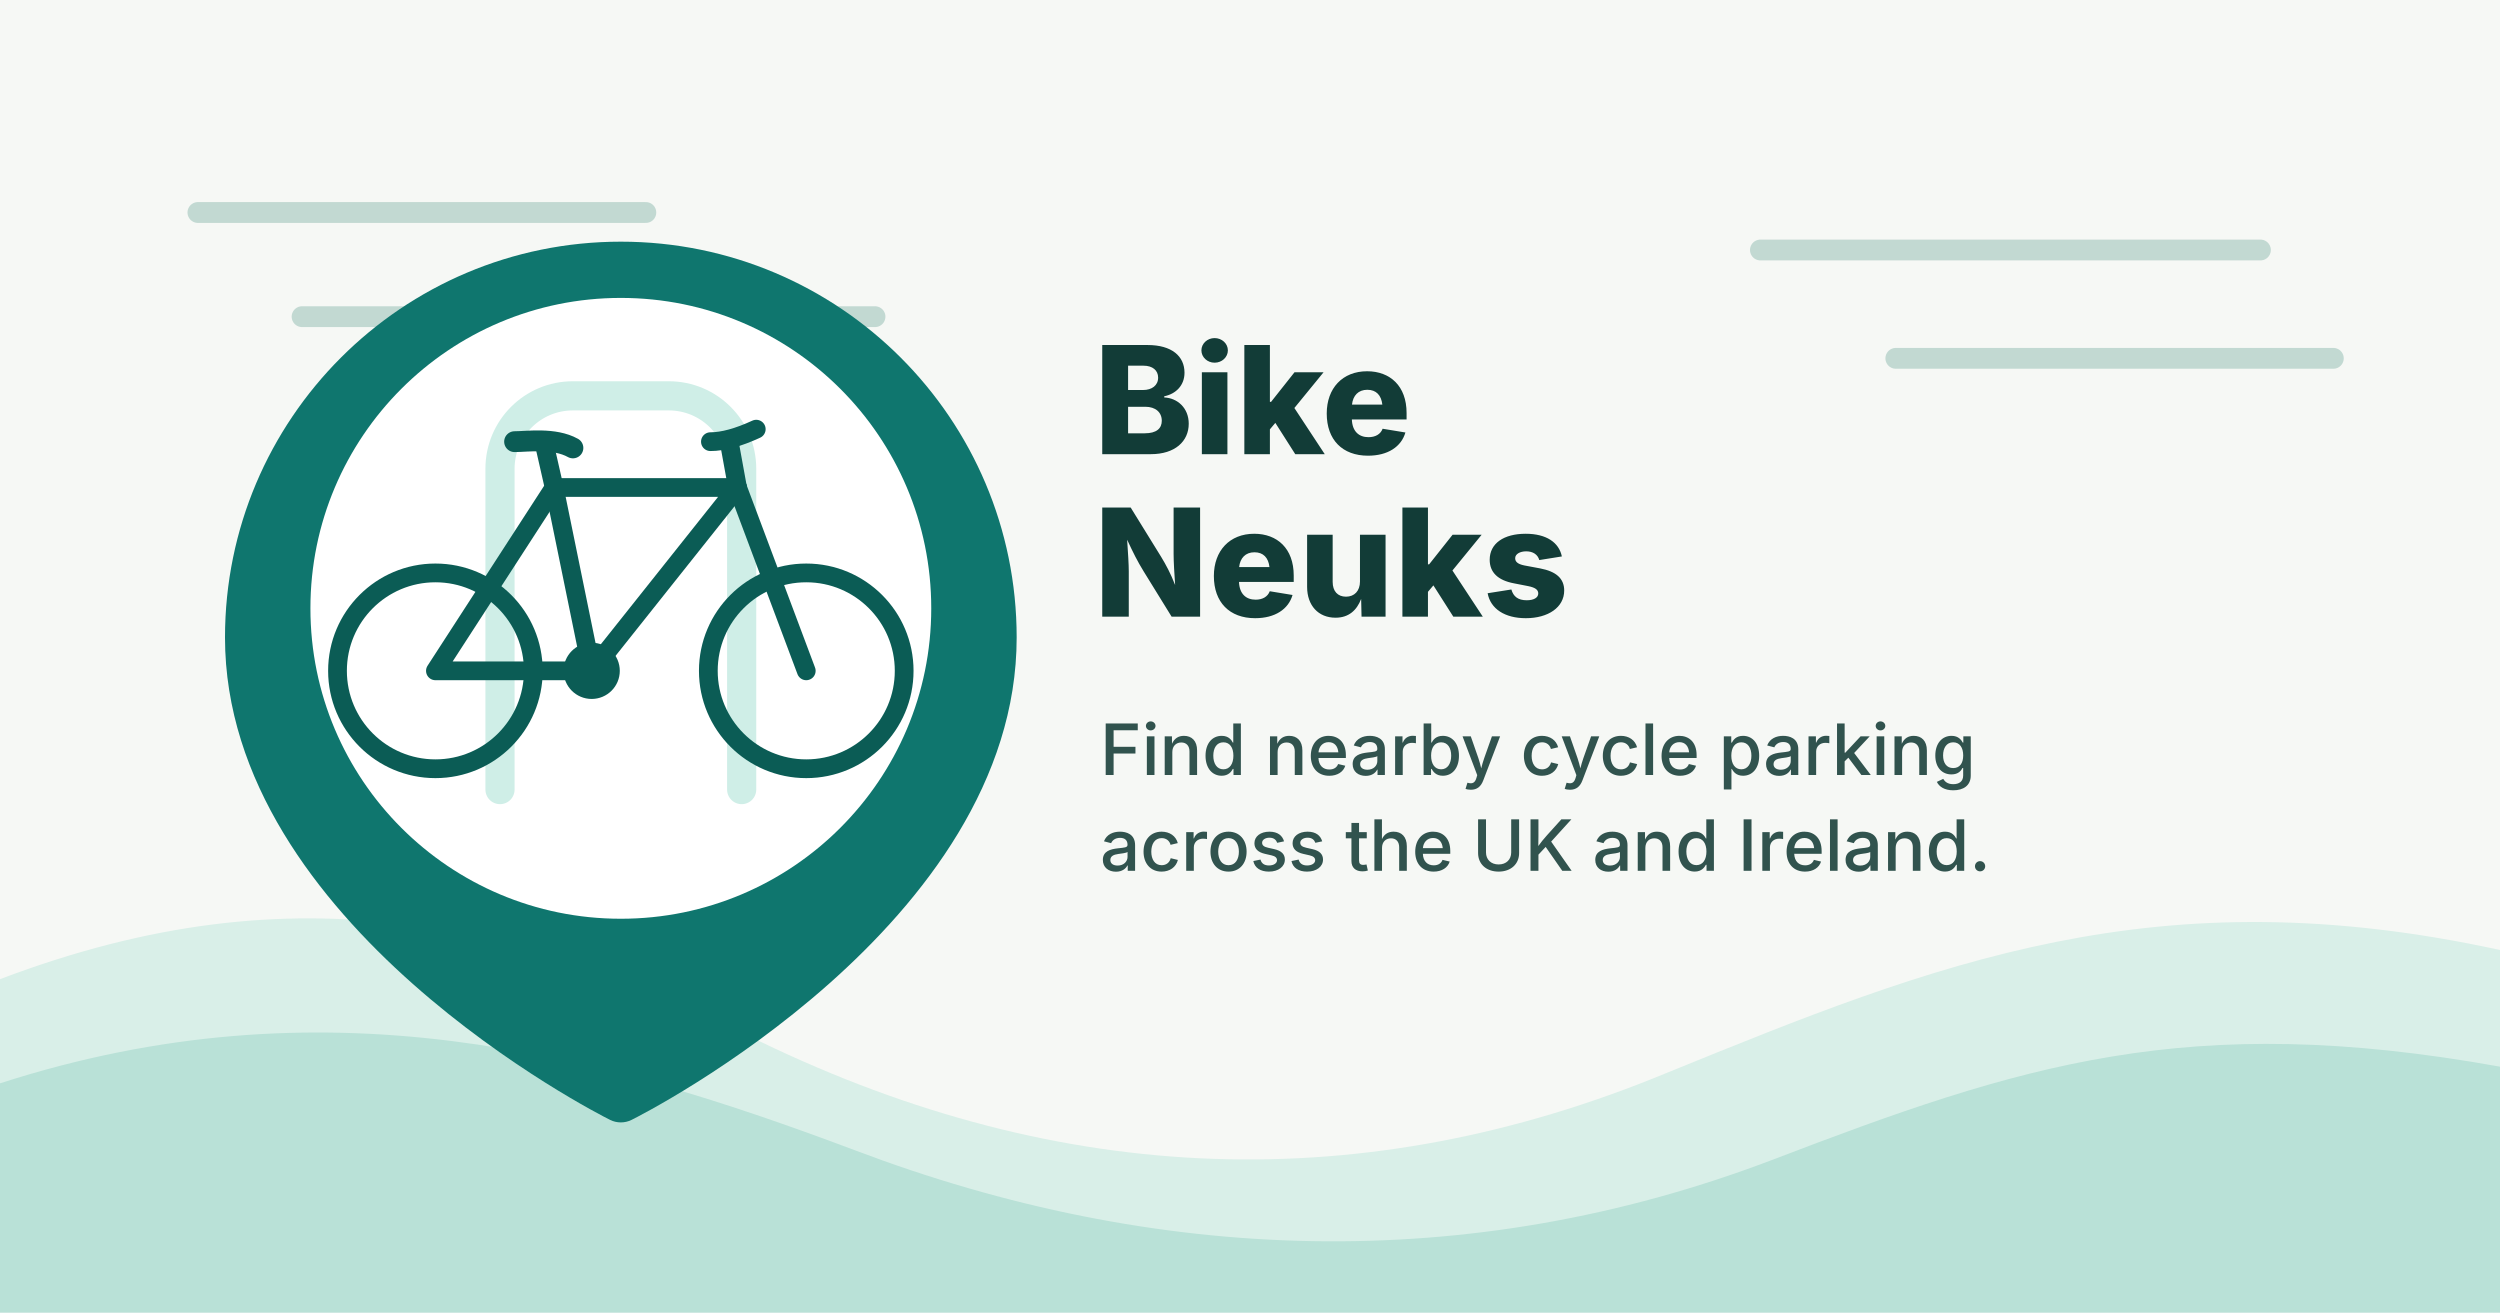
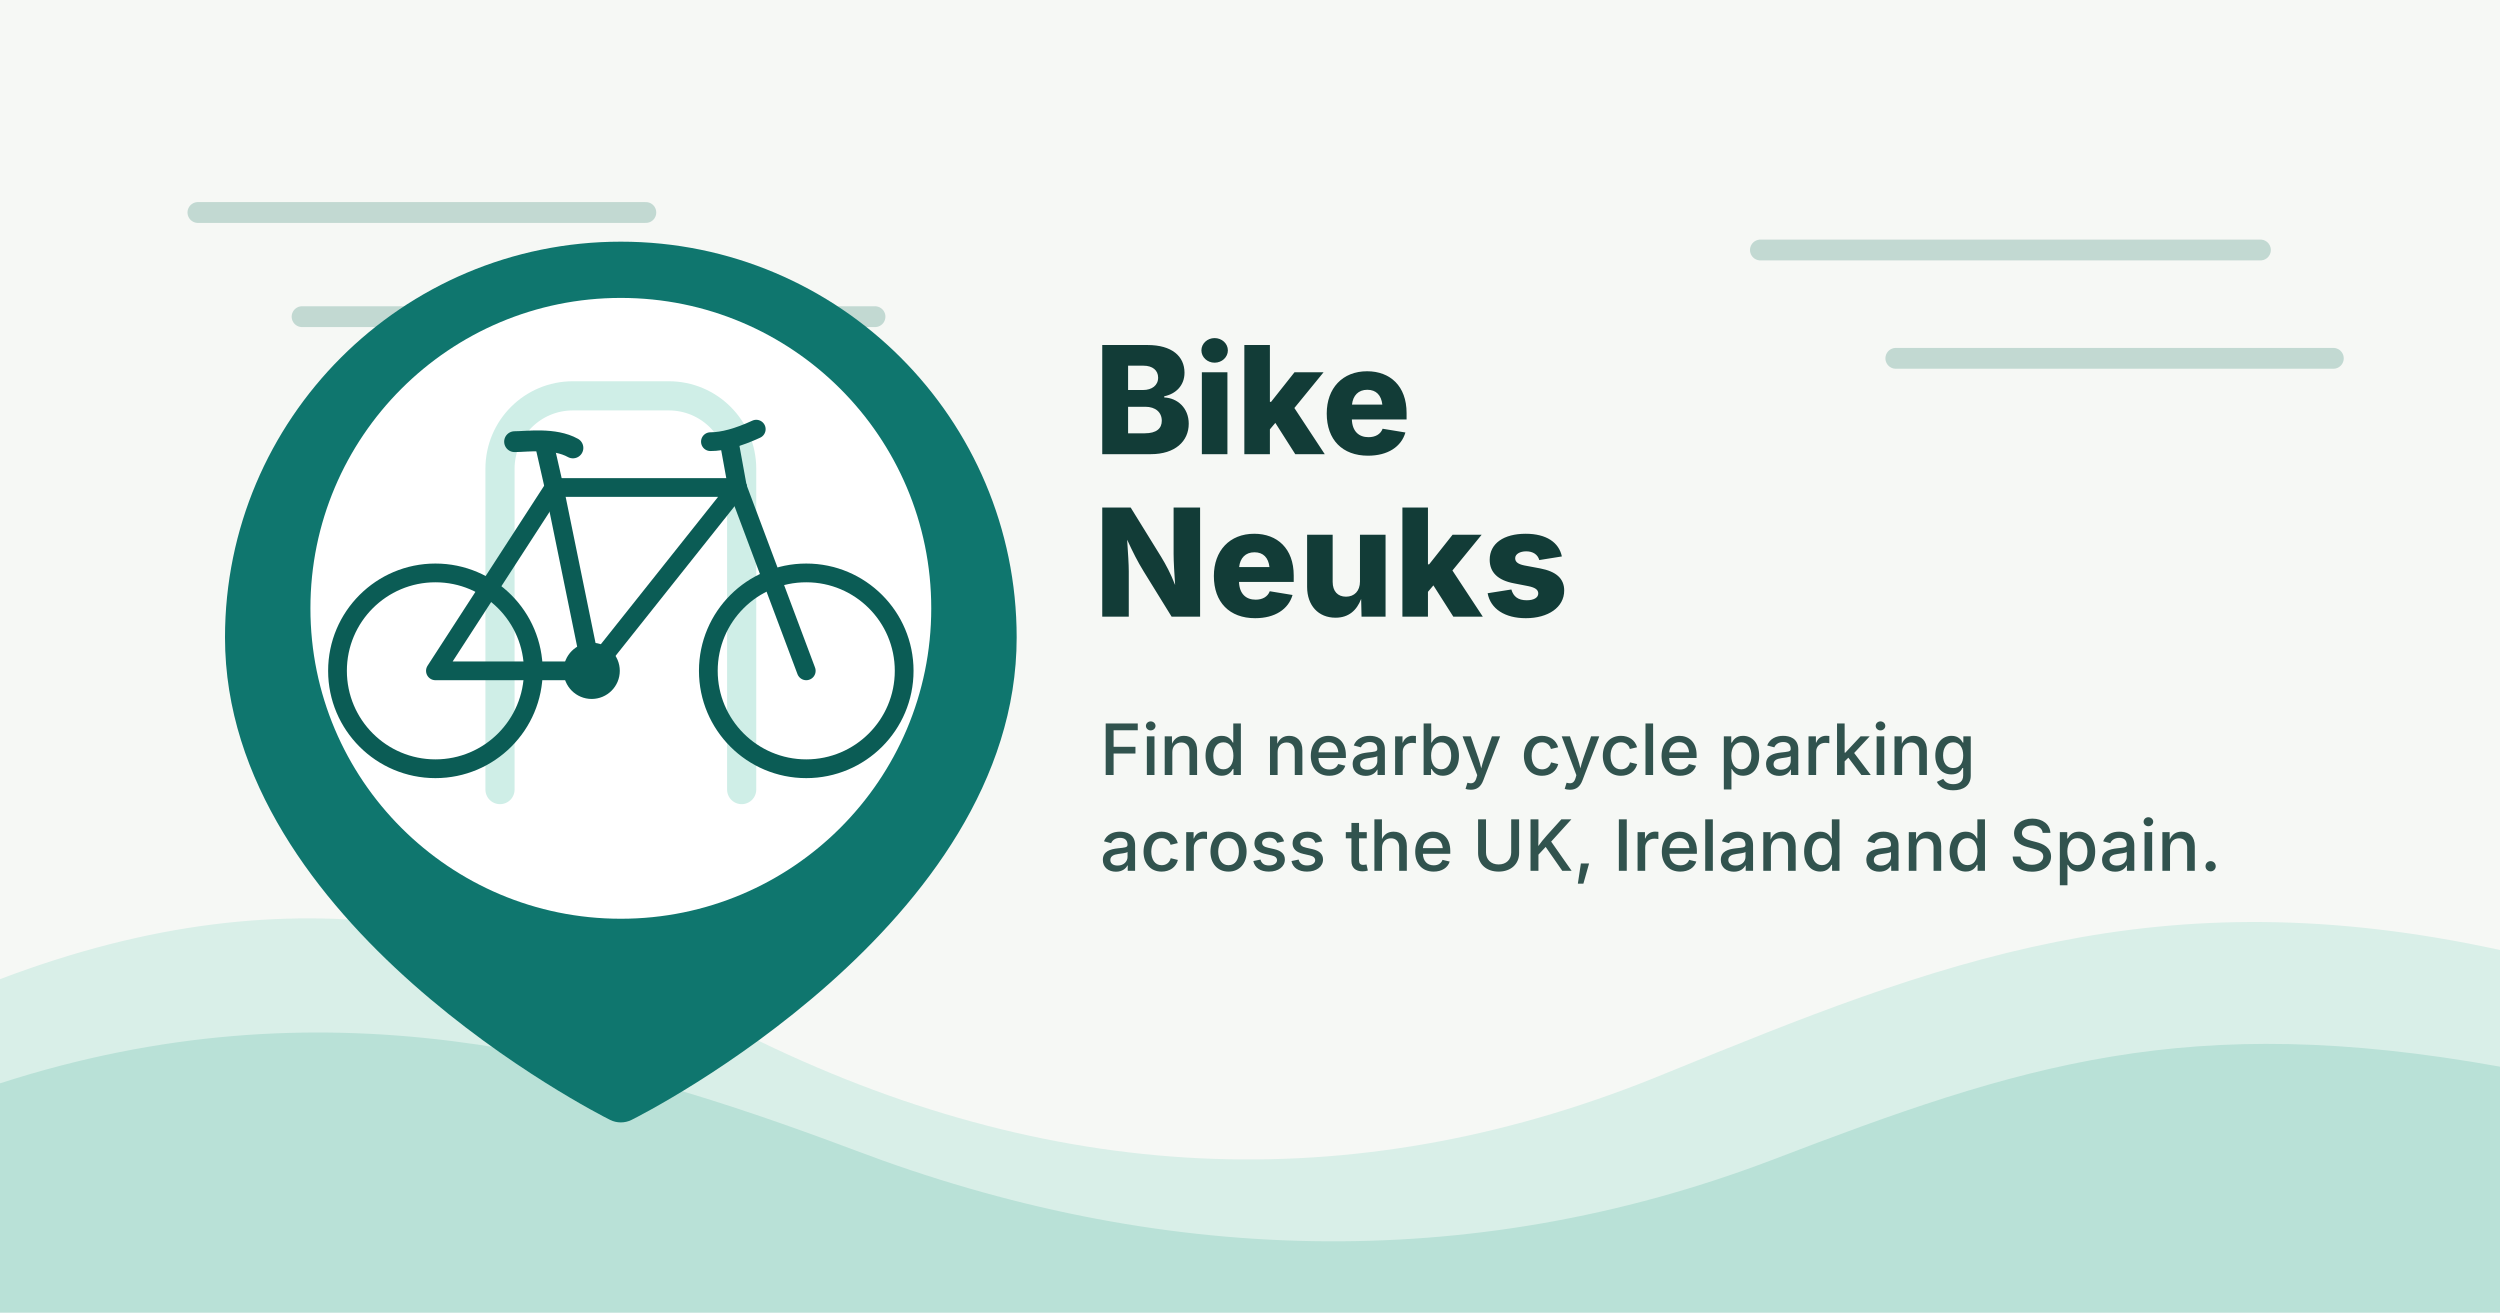
<svg xmlns="http://www.w3.org/2000/svg" width="1200" height="630" viewBox="0 0 1200 630" fill="none">
  <rect width="1200" height="630" fill="#f6f8f5" />
  <path d="M0 470C145 415 250 445 365 500C510 570 655 575 800 515C930 462 1035 420 1200 456V630H0V470Z" fill="#d9efe8" />
  <path d="M0 520C155 470 285 505 410 552C555 607 705 612 850 557C970 511 1050 485 1200 512V630H0V520Z" fill="#b9e1d7" />
  <g opacity="0.42">
    <path d="M95 102H310M145 152H420M845 120H1085M910 172H1120" stroke="#7aaea2" stroke-width="10" stroke-linecap="round" />
  </g>
  <g transform="translate(92 116)">
    <path d="M206 0C101.07 0 16 85.07 16 190C16 327.69 194.83 418.58 200.9 421.57C204.07 423.15 207.93 423.15 211.1 421.57C217.17 418.58 396 327.69 396 190C396 85.07 310.93 0 206 0Z" fill="#0f766e" />
    <circle cx="206" cy="176" r="149" fill="white" />
    <path d="M148 263L148 109C148 89.64 163.64 74 183 74H229C248.36 74 264 89.64 264 109L264 263" stroke="#cfeee7" stroke-width="14" stroke-linecap="round" fill="none" />
    <g stroke="#0b5c55" stroke-width="9" stroke-linecap="round" stroke-linejoin="round" fill="none">
      <circle cx="117" cy="206" r="47" />
      <circle cx="295" cy="206" r="47" />
      <circle cx="192" cy="206" r="9" fill="#0b5c55" />
      <polygon points="117,206 192,206 262,118 174,118" />
      <line x1="192" y1="206" x2="174" y2="118" />
      <line x1="262" y1="118" x2="295" y2="206" />
      <line x1="174" y1="118" x2="169" y2="96" />
      <path d="M155 96C161 96 174 94 183 99" stroke-width="10" />
      <line x1="262" y1="118" x2="258" y2="96" />
      <path d="M249 96Q258 96 271 90" stroke-width="9" />
    </g>
  </g>
  <g transform="translate(525 146)">
    <text x="0" y="72" fill="#123c37" font-family="Inter, ui-sans-serif, system-ui, -apple-system, BlinkMacSystemFont, 'Segoe UI', sans-serif" font-size="72" font-weight="800">Bike</text>
    <text x="0" y="150" fill="#123c37" font-family="Inter, ui-sans-serif, system-ui, -apple-system, BlinkMacSystemFont, 'Segoe UI', sans-serif" font-size="72" font-weight="800">Neuks</text>
    <text x="3" y="226" fill="#31534e" font-family="Inter, ui-sans-serif, system-ui, -apple-system, BlinkMacSystemFont, 'Segoe UI', sans-serif" font-size="34" font-weight="500">Find nearby cycle parking</text>
-     <text x="3" y="272" fill="#31534e" font-family="Inter, ui-sans-serif, system-ui, -apple-system, BlinkMacSystemFont, 'Segoe UI', sans-serif" font-size="34" font-weight="500">across the UK and Ireland.</text>
+     <text x="3" y="272" fill="#31534e" font-family="Inter, ui-sans-serif, system-ui, -apple-system, BlinkMacSystemFont, 'Segoe UI', sans-serif" font-size="34" font-weight="500">across the UK, Ireland and Spain.</text>
  </g>
</svg>
